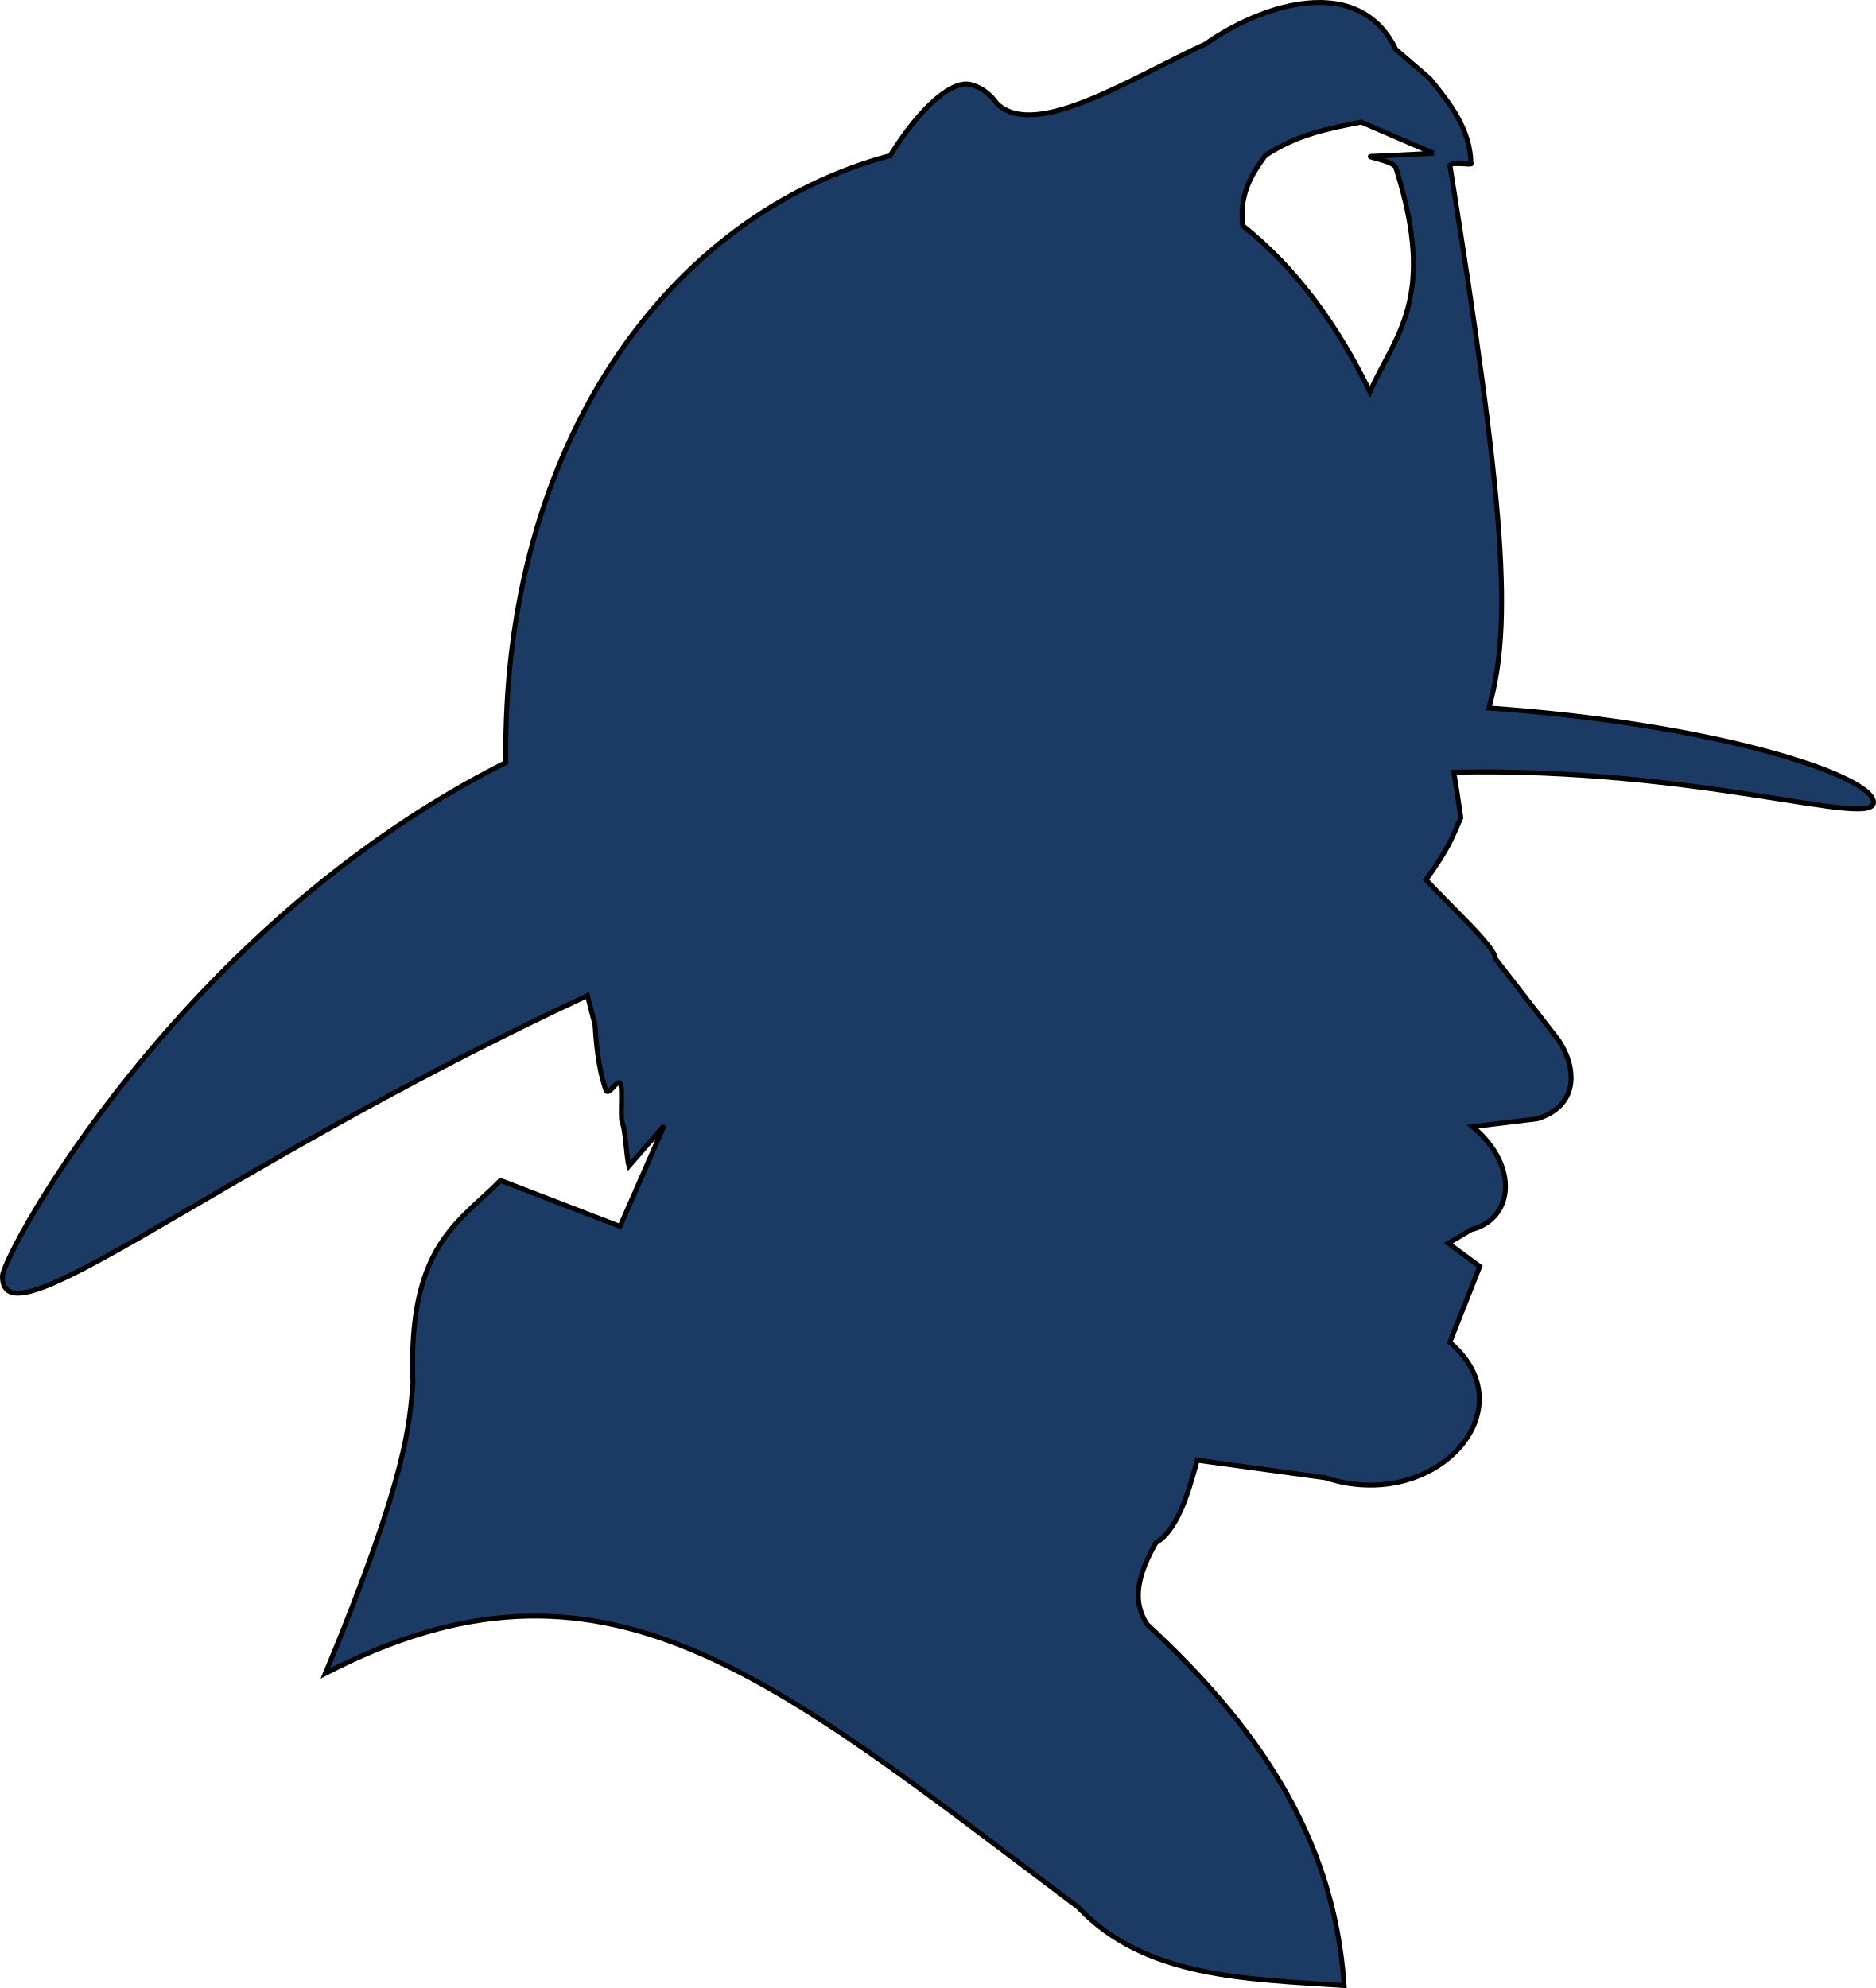
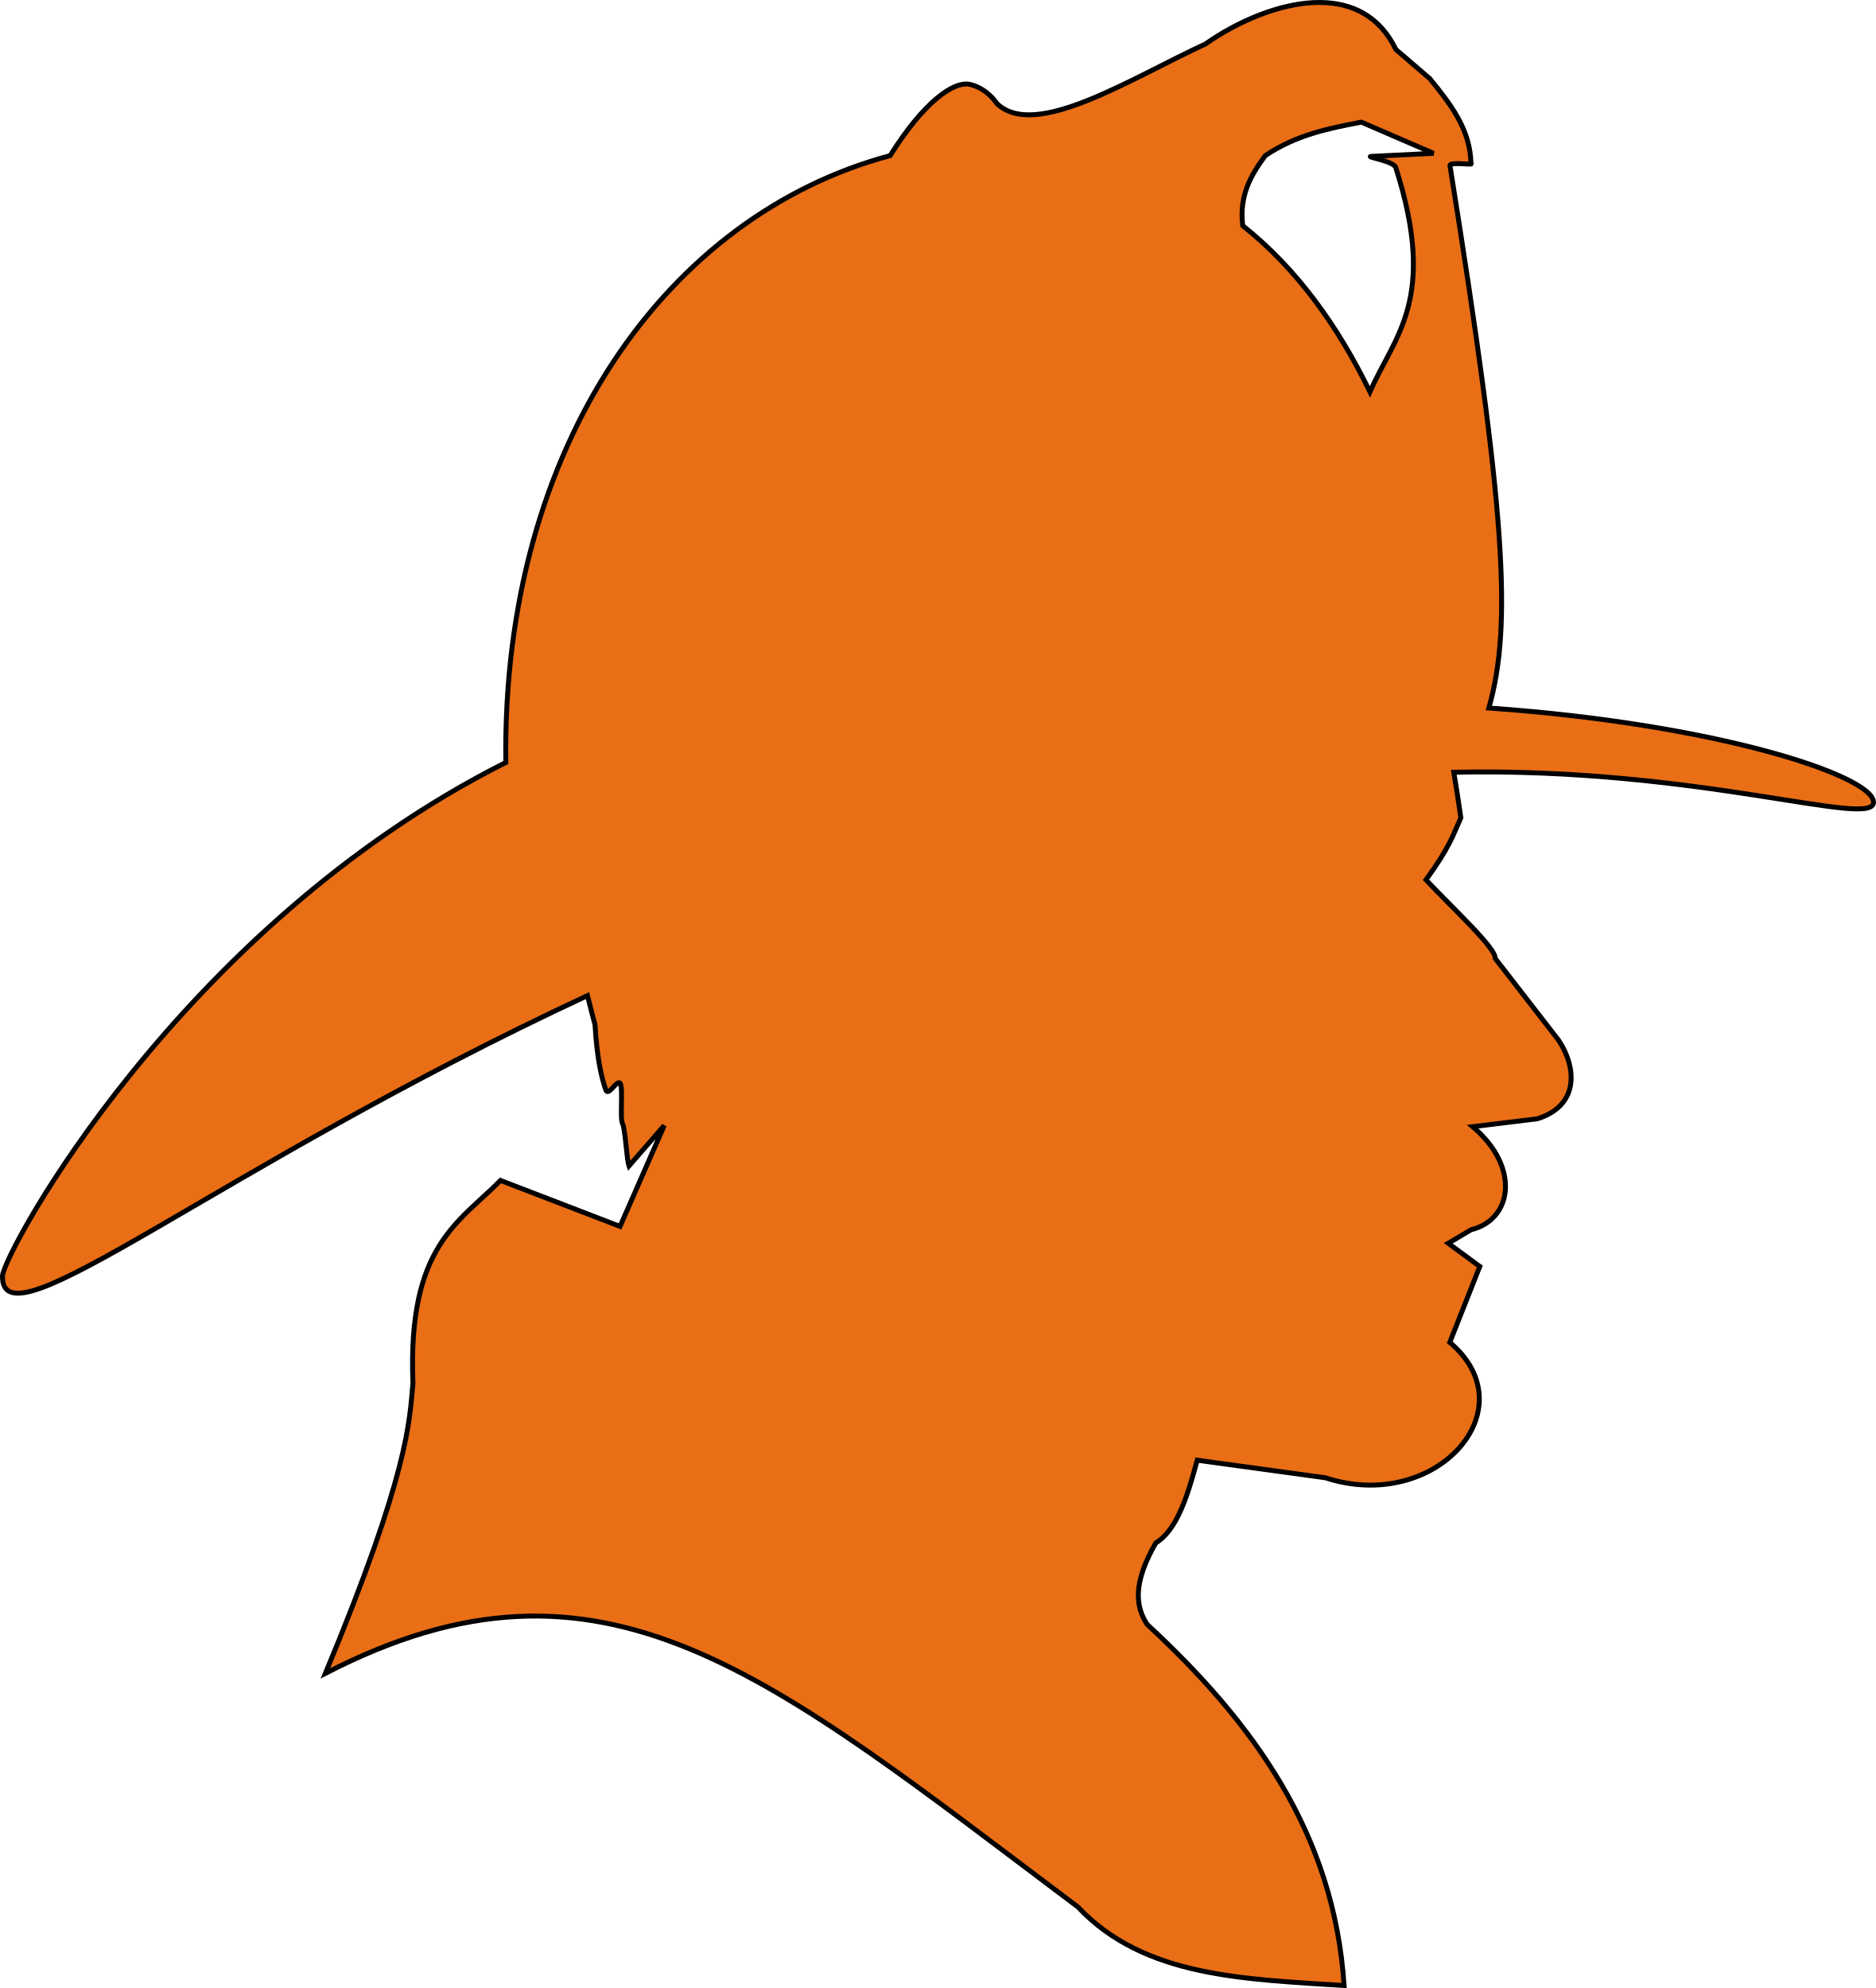
<svg xmlns="http://www.w3.org/2000/svg" id="svg2" viewBox="0 0 300.07 318.01" version="1.0">
-   <path id="path2471" style="fill-rule:evenodd;stroke:#000000;stroke-width:.786px;fill:#1C3B64" d="m211.24 0.394c-6.35-0.075-13.46 3.136-18.41 6.635-11.86 5.451-27.2 15.409-33.35 9.555-1.41-2.002-3.11-2.784-4.25-3.067-2.62-0.653-7.43 2.724-12.85 11.378-35.41 9.451-62.128 46.102-61.474 97.075-52.226 26.27-80.474 78.73-80.512 82.17-0.134 11.85 33.913-17.07 93.577-44.88 0.386 1.55 0.786 3.11 1.204 4.67 0.304 5.1 0.943 8.18 1.725 10.41 0.414 1.18 1.862-1.85 2.328-0.99 0.445 0.83-0.092 5.56 0.349 6.41 0.453 0.87 0.633 5.55 1.033 6.75l5.64-6.47-7.073 16.14-19.115-7.35c-6.689 6.77-14.891 10.49-14.007 32.41-0.581 6.25-0.644 14.31-14.007 46.44 44.544-23 70.832 0.16 120.38 37.38 10.64 11.31 26.81 11.5 42.57 12.56-1.62-24.45-14.68-42.21-31.51-57.78-1.83-2.81-2.36-6.49 1.38-13.02 3.39-2.06 5.09-7.5 6.63-13.24l20.5 2.81c17.6 5.77 32.59-10.97 19.9-21.66l4.8-12.14-5.04-3.71 3.66-2.17c6.53-1.58 7.98-9.94 0.25-16.48l10.32-1.26c6.56-2.03 6.47-7.95 3.41-12.58l-10.15-13.1c0.18-1.6-6.76-7.97-11.06-12.55 3.87-5.32 4.38-7.28 5.58-9.93-0.33-2.34-0.71-4.79-1.13-7.28 39.22-0.84 67.36 9.13 67.14 4.75-0.21-4.22-25.12-12.48-61.53-15.02 3.81-13.372 2.59-31.828-6.22-86.768-0.04-0.693 3.9 0.011 3.36-0.344-0.11-5.476-3.3-9.545-6.58-13.565l-5.43-4.669c-2.62-5.426-7.1-7.462-12.04-7.52zm6.51 19.143l11.55 4.989-9.95 0.491c-1.16 0.058 3.89 0.758 3.95 1.917 6.66 21.019-0.23 26.715-4.17 35.755-5.09-10.479-11.7-19.726-20.35-26.589-0.59-4.867 1.34-8.144 3.61-11.205 5.04-3.381 10.2-4.357 15.36-5.358z" />
+   <path id="path2471" style="fill-rule:evenodd;stroke:#000000;stroke-width:.786px;fill:#E96E15" d="m211.24 0.394c-6.35-0.075-13.46 3.136-18.41 6.635-11.86 5.451-27.2 15.409-33.35 9.555-1.41-2.002-3.11-2.784-4.25-3.067-2.62-0.653-7.43 2.724-12.85 11.378-35.41 9.451-62.128 46.102-61.474 97.075-52.226 26.27-80.474 78.73-80.512 82.17-0.134 11.85 33.913-17.07 93.577-44.88 0.386 1.55 0.786 3.11 1.204 4.67 0.304 5.1 0.943 8.18 1.725 10.41 0.414 1.18 1.862-1.85 2.328-0.99 0.445 0.83-0.092 5.56 0.349 6.41 0.453 0.87 0.633 5.55 1.033 6.75l5.64-6.47-7.073 16.14-19.115-7.35c-6.689 6.77-14.891 10.49-14.007 32.41-0.581 6.25-0.644 14.31-14.007 46.44 44.544-23 70.832 0.16 120.38 37.38 10.64 11.31 26.81 11.5 42.57 12.56-1.62-24.45-14.68-42.21-31.51-57.78-1.83-2.81-2.36-6.49 1.38-13.02 3.39-2.06 5.09-7.5 6.63-13.24l20.5 2.81c17.6 5.77 32.59-10.97 19.9-21.66l4.8-12.14-5.04-3.71 3.66-2.17c6.53-1.58 7.98-9.94 0.25-16.48l10.32-1.26c6.56-2.03 6.47-7.95 3.41-12.58l-10.15-13.1c0.18-1.6-6.76-7.97-11.06-12.55 3.87-5.32 4.38-7.28 5.58-9.93-0.33-2.34-0.71-4.79-1.13-7.28 39.22-0.84 67.36 9.13 67.14 4.75-0.21-4.22-25.12-12.48-61.53-15.02 3.81-13.372 2.59-31.828-6.22-86.768-0.04-0.693 3.9 0.011 3.36-0.344-0.11-5.476-3.3-9.545-6.58-13.565l-5.43-4.669c-2.62-5.426-7.1-7.462-12.04-7.52zm6.51 19.143l11.55 4.989-9.95 0.491c-1.16 0.058 3.89 0.758 3.95 1.917 6.66 21.019-0.23 26.715-4.17 35.755-5.09-10.479-11.7-19.726-20.35-26.589-0.59-4.867 1.34-8.144 3.61-11.205 5.04-3.381 10.2-4.357 15.36-5.358z" />
</svg>
